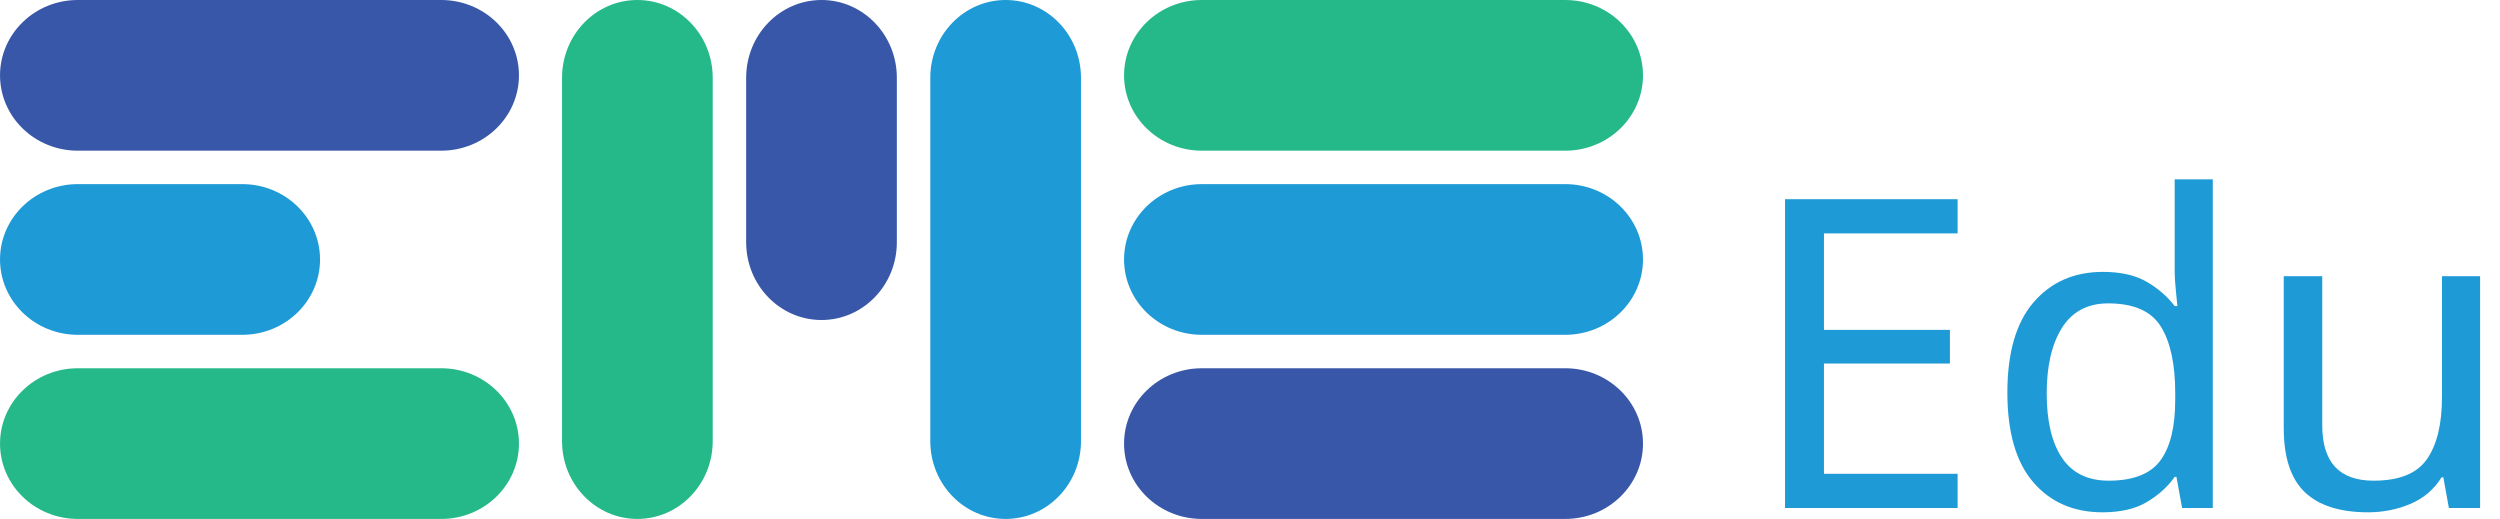
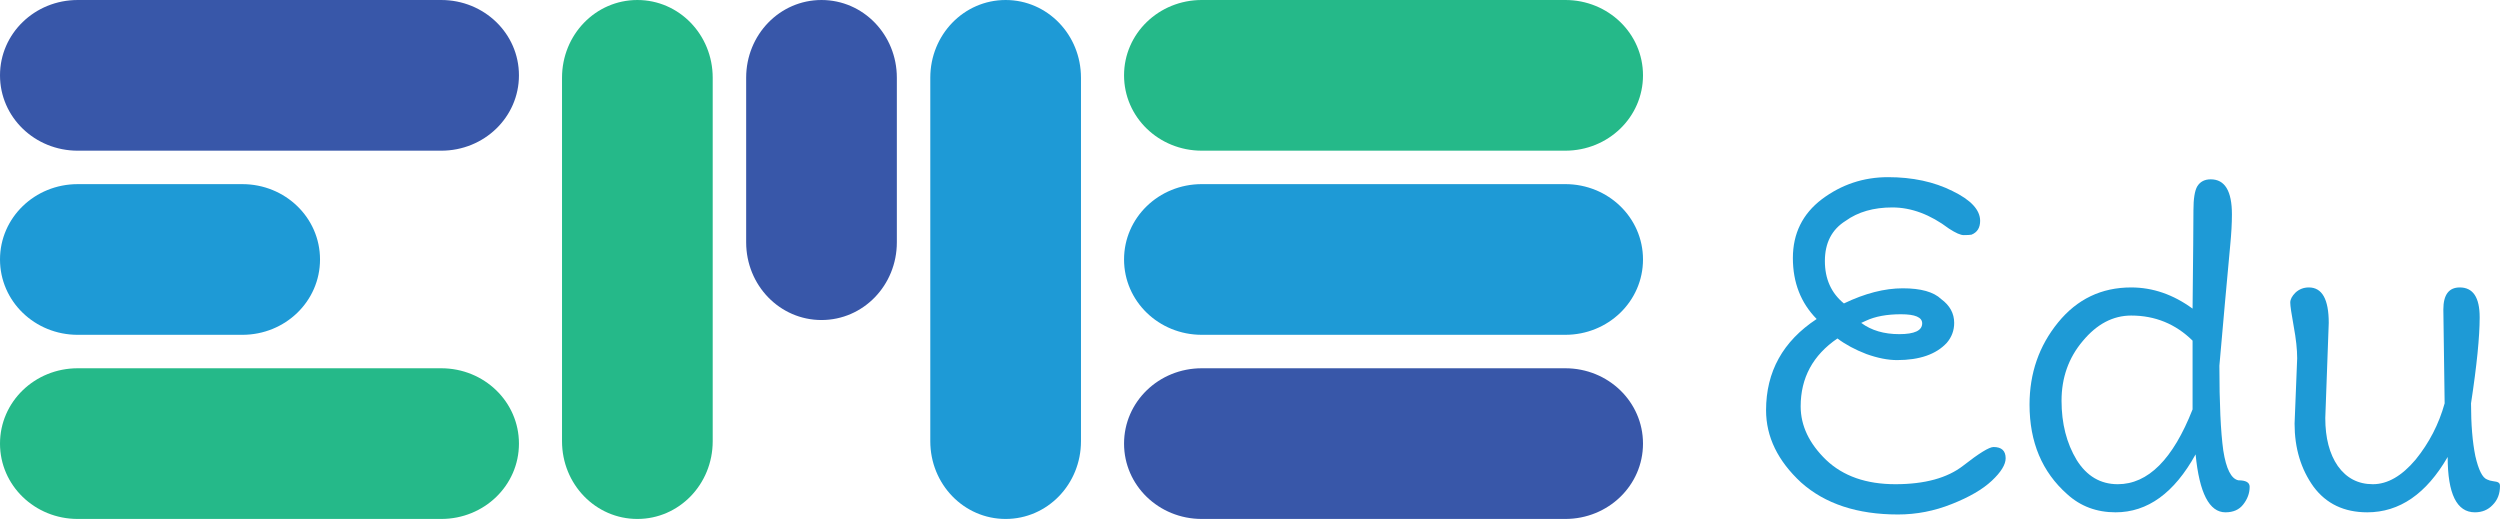
- <svg xmlns="http://www.w3.org/2000/svg" width="81.575mm" height="16.933mm" viewBox="0 0 289.046 60" id="svg4938" version="1.1">
+ <svg xmlns="http://www.w3.org/2000/svg" version="1.1" id="svg4938" viewBox="0 0 198.817 41.27" height="41.27" width="198.817">
  <defs id="defs4940" />
-   <g id="layer1" transform="translate(-186.9909,-681.8376)">
-     <g style="filter:url(#filter5288)" id="g5713" transform="matrix(1,0,0,0.9691379,-31.12429,410.9011)">
-       <rect style="opacity:1;fill:#1e9ad6;fill-opacity:1;stroke:none;stroke-width:54;stroke-linejoin:miter;stroke-miterlimit:4;stroke-dasharray:none;stroke-dashoffset:0;stroke-opacity:1" id="rect5678" width="37" height="17.976" x="218.115" y="301.532" ry="8.988" />
-       <rect style="opacity:1;fill:#3857a9;fill-opacity:1;stroke:none;stroke-width:54;stroke-linejoin:miter;stroke-miterlimit:4;stroke-dasharray:none;stroke-dashoffset:0;stroke-opacity:1" id="rect5680" width="60" height="17.976" x="218.115" y="279.565" ry="8.988" />
-       <rect style="opacity:1;fill:#25b989;fill-opacity:1;stroke:none;stroke-width:54;stroke-linejoin:miter;stroke-miterlimit:4;stroke-dasharray:none;stroke-dashoffset:0;stroke-opacity:1" id="rect5682" width="60" height="17.976" x="218.115" y="323.499" ry="8.988" />
+   <g transform="matrix(0.6878377,0,0,0.6878377,-128.6194,-468.9936)" id="layer1">
+     <g id="g8145">
+       <g id="g8129">
+         <path id="rect5678" d="m 195.979,703.127 l 19.024,0 c 4.979,0 8.988,3.885 8.988,8.711 c 0,4.826 -4.009,8.711 -8.988,8.711 l -19.024,0 c -4.979,0 -8.988,-3.885 -8.988,-8.711 c 0,-4.826 4.009,-8.711 8.988,-8.711 z" style="opacity:1;fill:#1e9ad6;fill-opacity:1;stroke:none;stroke-width:54;stroke-linejoin:miter;stroke-miterlimit:4;stroke-dasharray:none;stroke-dashoffset:0;stroke-opacity:1" />
+         <path id="rect5680" d="m 195.979,681.838 l 42.024,0 c 4.979,0 8.988,3.885 8.988,8.711 c 0,4.826 -4.009,8.711 -8.988,8.711 l -42.024,0 c -4.979,0 -8.988,-3.885 -8.988,-8.711 c 0,-4.826 4.009,-8.711 8.988,-8.711 z" style="opacity:1;fill:#3857a9;fill-opacity:1;stroke:none;stroke-width:54;stroke-linejoin:miter;stroke-miterlimit:4;stroke-dasharray:none;stroke-dashoffset:0;stroke-opacity:1" />
+         <path id="rect5682" d="m 195.979,724.416 l 42.024,0 c 4.979,0 8.988,3.885 8.988,8.711 c 0,4.826 -4.009,8.711 -8.988,8.711 l -42.024,0 c -4.979,0 -8.988,-3.885 -8.988,-8.711 c 0,-4.826 4.009,-8.711 8.988,-8.711 z" style="opacity:1;fill:#25b989;fill-opacity:1;stroke:none;stroke-width:54;stroke-linejoin:miter;stroke-miterlimit:4;stroke-dasharray:none;stroke-dashoffset:0;stroke-opacity:1" />
+         <path id="rect5700" d="m 273.261,690.826 l 0,19.024 c 0,4.979 3.885,8.988 8.711,8.988 c 4.826,0 8.711,-4.009 8.711,-8.988 l 0,-19.024 c 0,-4.979 -3.885,-8.988 -8.711,-8.988 c -4.826,0 -8.711,4.009 -8.711,8.988 z" style="opacity:1;fill:#3857a9;fill-opacity:1;stroke:none;stroke-width:54;stroke-linejoin:miter;stroke-miterlimit:4;stroke-dasharray:none;stroke-dashoffset:0;stroke-opacity:1" />
+         <path id="rect5688" d="m 251.971,690.826 l 0,42.024 c 0,4.979 3.885,8.988 8.711,8.988 c 4.826,0 8.711,-4.009 8.711,-8.988 l 0,-42.024 c 0,-4.979 -3.885,-8.988 -8.711,-8.988 c -4.826,0 -8.711,4.009 -8.711,8.988 z" style="opacity:1;fill:#25b989;fill-opacity:1;stroke:none;stroke-width:54;stroke-linejoin:miter;stroke-miterlimit:4;stroke-dasharray:none;stroke-dashoffset:0;stroke-opacity:1" />
+         <path id="rect5690" d="m 294.55,690.826 l 0,42.024 c 0,4.979 3.885,8.988 8.711,8.988 c 4.826,0 8.711,-4.009 8.711,-8.988 l 0,-42.024 c 0,-4.979 -3.885,-8.988 -8.711,-8.988 c -4.826,0 -8.711,4.009 -8.711,8.988 z" style="opacity:1;fill:#1e9ad6;fill-opacity:1;stroke:none;stroke-width:54;stroke-linejoin:miter;stroke-miterlimit:4;stroke-dasharray:none;stroke-dashoffset:0;stroke-opacity:1" />
+         <path id="rect5694" d="m 325.94,720.548 l 42.024,0 c 4.979,0 8.988,-3.885 8.988,-8.711 c 0,-4.826 -4.009,-8.711 -8.988,-8.711 l -42.024,0 c -4.979,0 -8.988,3.885 -8.988,8.711 c 0,4.826 4.009,8.711 8.988,8.711 z" style="opacity:1;fill:#1e9ad6;fill-opacity:1;stroke:none;stroke-width:54;stroke-linejoin:miter;stroke-miterlimit:4;stroke-dasharray:none;stroke-dashoffset:0;stroke-opacity:1" />
+         <path id="rect5696" d="m 325.94,741.838 l 42.024,0 c 4.979,0 8.988,-3.885 8.988,-8.711 c 0,-4.826 -4.009,-8.711 -8.988,-8.711 l -42.024,0 c -4.979,0 -8.988,3.885 -8.988,8.711 c 0,4.826 4.009,8.711 8.988,8.711 z" style="opacity:1;fill:#3857a9;fill-opacity:1;stroke:none;stroke-width:54;stroke-linejoin:miter;stroke-miterlimit:4;stroke-dasharray:none;stroke-dashoffset:0;stroke-opacity:1" />
+         <path id="rect5698" d="m 325.94,699.259 l 42.024,0 c 4.979,0 8.988,-3.885 8.988,-8.711 c 0,-4.826 -4.009,-8.711 -8.988,-8.711 l -42.024,0 c -4.979,0 -8.988,3.885 -8.988,8.711 c 0,4.826 4.009,8.711 8.988,8.711 z" style="opacity:1;fill:#25b989;fill-opacity:1;stroke:none;stroke-width:54;stroke-linejoin:miter;stroke-miterlimit:4;stroke-dasharray:none;stroke-dashoffset:0;stroke-opacity:1" />
+       </g>
+       <g id="g8140">
+         <path id="path8181" style="font-style:normal;font-variant:normal;font-weight:normal;font-stretch:normal;font-size:50px;line-height:7%;font-family:'Delius Swash Caps';-inkscape-font-specification:'Delius Swash Caps';letter-spacing:0px;word-spacing:0px;fill:#1e9ad6;fill-opacity:1;stroke:none;stroke-width:1px;stroke-linecap:butt;stroke-linejoin:miter;stroke-opacity:1" d="m 400.181,716.921 q 3.65,-1.75 6.8,-1.75 q 3.15,0 4.45,1.25 q 1.5,1.1 1.5,2.75 q 0,1.3 -0.85,2.3 q -1.85,2 -5.75,2 q -1.6,0 -3.55,-0.7 q -1.95,-0.75 -3.35,-1.8 q -4.25,2.9 -4.25,7.85 q 0,3.35 2.95,6.2 q 2.95,2.8 8,2.8 q 5.1,0 7.85,-2.15 q 2.75,-2.15 3.5,-2.15 q 1.4,0 1.4,1.3 q 0,1.1 -1.6,2.6 q -1.6,1.5 -4.65,2.7 q -3,1.2 -6.2,1.2 q -7.05,0 -11.2,-3.7 q -4.05,-3.75 -4.05,-8.35 q 0,-6.7 5.85,-10.55 q -2.75,-2.8 -2.75,-7.05 q 0,-4.25 3.35,-6.8 q 3.4,-2.55 7.65,-2.55 q 4.25,0 7.45,1.6 q 3.2,1.55 3.2,3.45 q 0,1.2 -1,1.6 q -0.3,0.05 -0.9,0.05 q -0.55,0 -1.7,-0.75 q -3.25,-2.45 -6.55,-2.45 q -3.25,0 -5.4,1.55 q -2.4,1.5 -2.4,4.65 q 0,3.1 2.2,4.9 z m 2.55,2 l -0.55,0.25 q 1.75,1.3 4.4,1.3 q 2.65,0 2.65,-1.25 q 0,-1.05 -2.45,-1.05 q -2.45,0 -4.05,0.75 z" />
+         <path id="path8183" style="font-style:normal;font-variant:normal;font-weight:normal;font-stretch:normal;font-size:50px;line-height:7%;font-family:'Delius Swash Caps';-inkscape-font-specification:'Delius Swash Caps';letter-spacing:0px;word-spacing:0px;fill:#1e9ad6;fill-opacity:1;stroke:none;stroke-width:1px;stroke-linecap:butt;stroke-linejoin:miter;stroke-opacity:1" d="m 440.493,729.171 l 0,-7.95 q -2.95,-2.9 -7.1,-2.9 q -3.15,0 -5.6,2.95 q -2.45,2.9 -2.45,6.9 q 0,3.95 1.75,6.85 q 1.75,2.8 4.75,2.8 q 5.25,0 8.65,-8.65 z m 2.1,-26.6 q 2.45,0 2.45,4.05 q 0,1.55 -0.2,3.6 l -0.6,6.55 q -0.55,6.1 -0.65,7.35 q 0,6.55 0.45,9.8 q 0.5,3.2 1.75,3.45 q 1.3,0 1.3,0.75 q 0,1.1 -0.75,2.05 q -0.7,0.9 -2.05,0.9 q -2.8,0 -3.45,-6.7 q -3.7,6.7 -9.25,6.7 q -3.3,0 -5.6,-2.1 q -4.35,-3.85 -4.35,-10.35 q 0,-5.45 3.3,-9.5 q 3.3,-4.05 8.45,-4.05 q 3.75,0 7.1,2.45 q 0.1,-9.3 0.1,-11.35 q 0,-2.05 0.45,-2.8 q 0.5,-0.8 1.55,-0.8 z" />
+         <path id="path8185" style="font-style:normal;font-variant:normal;font-weight:normal;font-stretch:normal;font-size:50px;line-height:7%;font-family:'Delius Swash Caps';-inkscape-font-specification:'Delius Swash Caps';letter-spacing:0px;word-spacing:0px;fill:#1e9ad6;fill-opacity:1;stroke:none;stroke-width:1px;stroke-linecap:butt;stroke-linejoin:miter;stroke-opacity:1" d="m 456.237,719.171 l -0.4,11 q 0,3.45 1.45,5.55 q 1.5,2.1 4.05,2.1 q 2.55,0 4.95,-2.85 q 2.35,-2.9 3.35,-6.5 l -0.15,-10.85 q 0,-2.55 1.9,-2.55 q 2.3,0 2.3,3.45 q 0,3.4 -1,9.95 q 0,3.65 0.5,6.1 q 0.55,2.4 1.35,2.7 q 0.3,0.15 0.7,0.2 q 0.45,0.05 0.6,0.15 q 0.2,0.1 0.2,0.4 q 0,1.35 -0.85,2.2 q -0.8,0.85 -2.05,0.85 q -3.15,0 -3.15,-6.4 q -3.7,6.4 -9.3,6.4 q -4,0 -6.2,-2.95 q -2.2,-3.05 -2.2,-7.3 l 0.3,-7.55 q 0,-1.55 -0.4,-3.7 q -0.4,-2.2 -0.4,-2.75 q 0,-0.55 0.6,-1.15 q 0.65,-0.6 1.55,-0.6 q 2.3,0 2.3,4.1 z" />
+       </g>
    </g>
-     <g style="filter:url(#filter5288)" id="g5720" transform="matrix(-0.9691379,0,0,1,585.4039,396.0722)">
-       <rect ry="8.988" y="-322.084" x="285.765" height="17.976" width="37" id="rect5700" style="opacity:1;fill:#3857a9;fill-opacity:1;stroke:none;stroke-width:54;stroke-linejoin:miter;stroke-miterlimit:4;stroke-dasharray:none;stroke-dashoffset:0;stroke-opacity:1" transform="matrix(0,1,-1,0,0,0)" />
-       <rect transform="matrix(0,1,-1,0,0,0)" ry="8.988" y="-344.051" x="285.765" height="17.976" width="60" id="rect5688" style="opacity:1;fill:#25b989;fill-opacity:1;stroke:none;stroke-width:54;stroke-linejoin:miter;stroke-miterlimit:4;stroke-dasharray:none;stroke-dashoffset:0;stroke-opacity:1" />
-       <rect transform="matrix(0,1,-1,0,0,0)" ry="8.988" y="-300.116" x="285.765" height="17.976" width="60" id="rect5690" style="opacity:1;fill:#1e9ad6;fill-opacity:1;stroke:none;stroke-width:54;stroke-linejoin:miter;stroke-miterlimit:4;stroke-dasharray:none;stroke-dashoffset:0;stroke-opacity:1" />
-     </g>
-     <g style="filter:url(#filter5288)" id="g5692" transform="matrix(1,0,0,-0.9691379,109.5061,1012.774)">
-       <rect ry="8.988" y="301.532" x="207.446" height="17.976" width="60" id="rect5694" style="opacity:1;fill:#1e9ad6;fill-opacity:1;stroke:none;stroke-width:54;stroke-linejoin:miter;stroke-miterlimit:4;stroke-dasharray:none;stroke-dashoffset:0;stroke-opacity:1" />
-       <rect ry="8.988" y="279.565" x="207.446" height="17.976" width="60" id="rect5696" style="opacity:1;fill:#3857a9;fill-opacity:1;stroke:none;stroke-width:54;stroke-linejoin:miter;stroke-miterlimit:4;stroke-dasharray:none;stroke-dashoffset:0;stroke-opacity:1" />
-       <rect ry="8.988" y="323.499" x="207.446" height="17.976" width="60" id="rect5698" style="opacity:1;fill:#25b989;fill-opacity:1;stroke:none;stroke-width:54;stroke-linejoin:miter;stroke-miterlimit:4;stroke-dasharray:none;stroke-dashoffset:0;stroke-opacity:1" />
-     </g>
-     <text xml:space="preserve" style="font-style:normal;font-weight:normal;font-size:37.5px;line-height:7%;font-family:sans-serif;letter-spacing:0px;word-spacing:0px;fill:#1e9ad6;fill-opacity:1;stroke:none;stroke-width:1px;stroke-linecap:butt;stroke-linejoin:miter;stroke-opacity:1;filter:url(#filter5288)" x="388.531" y="740.571" id="text5725">
-       <tspan id="tspan5727" x="388.531" y="740.571" style="font-style:normal;font-variant:normal;font-weight:normal;font-stretch:normal;font-size:50px;font-family:'Delius Swash Caps';-inkscape-font-specification:'Delius Swash Caps';fill:#1e9ad6;fill-opacity:1">Edu</tspan>
-     </text>
  </g>
</svg>
